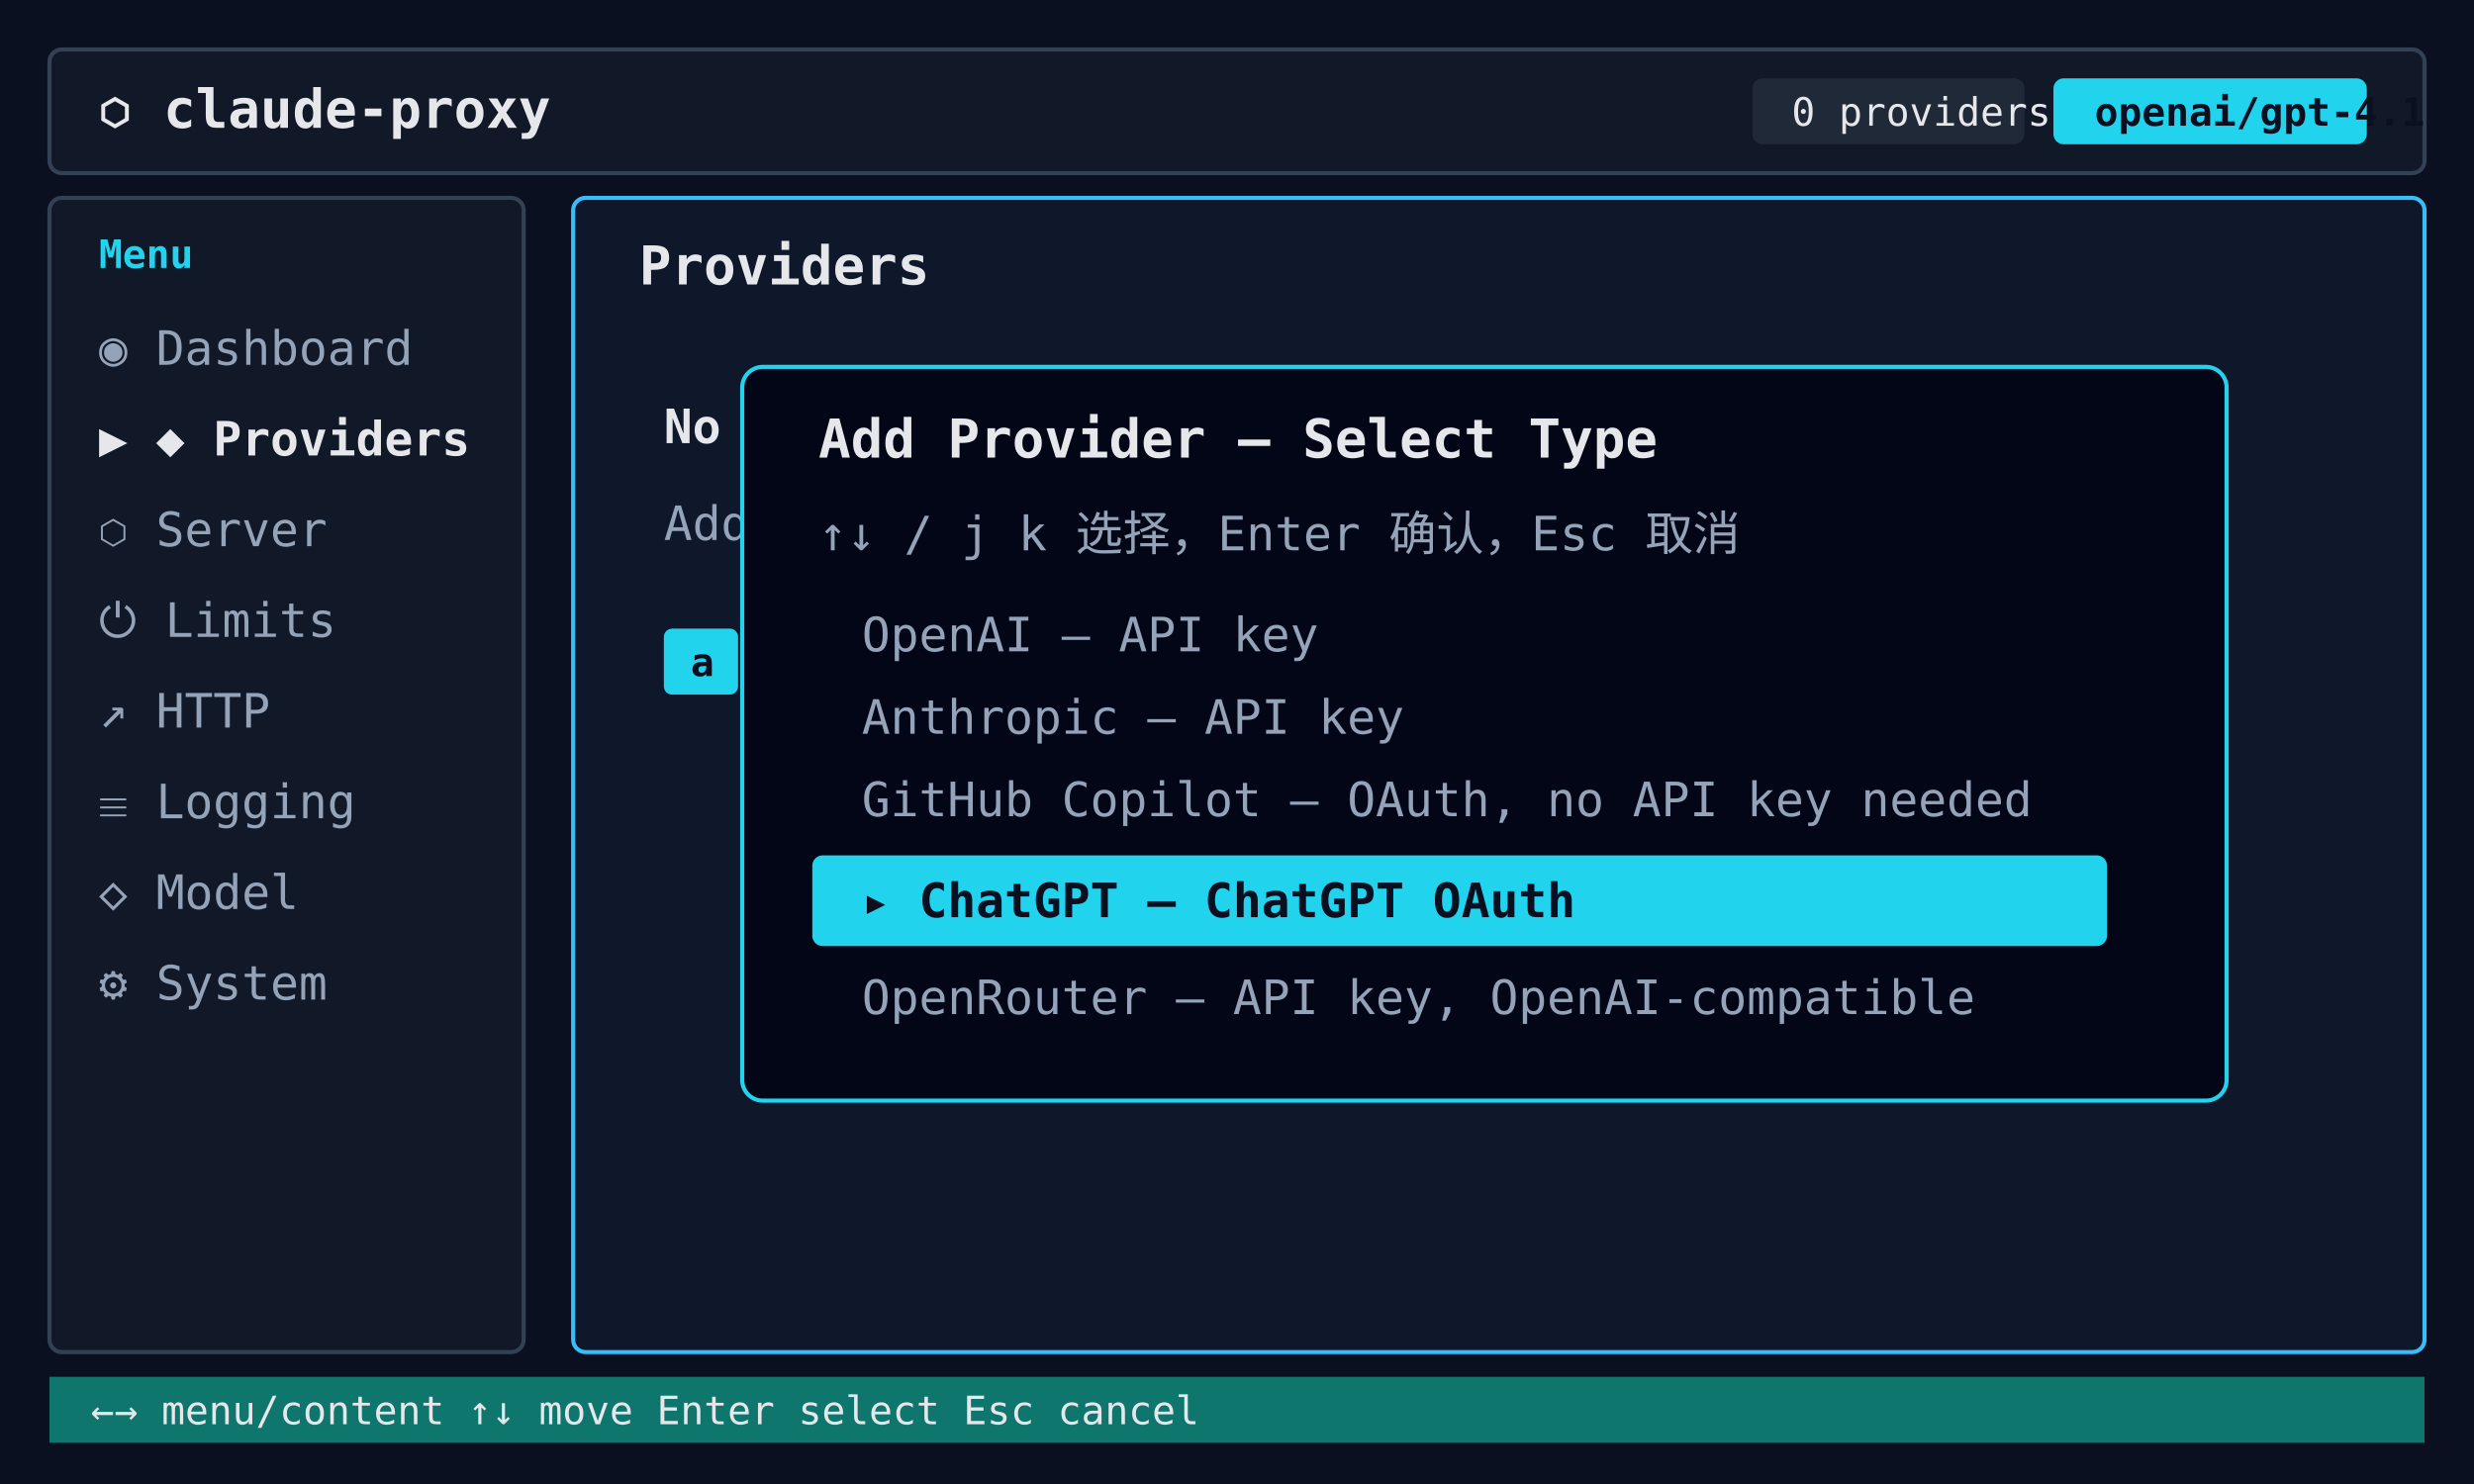
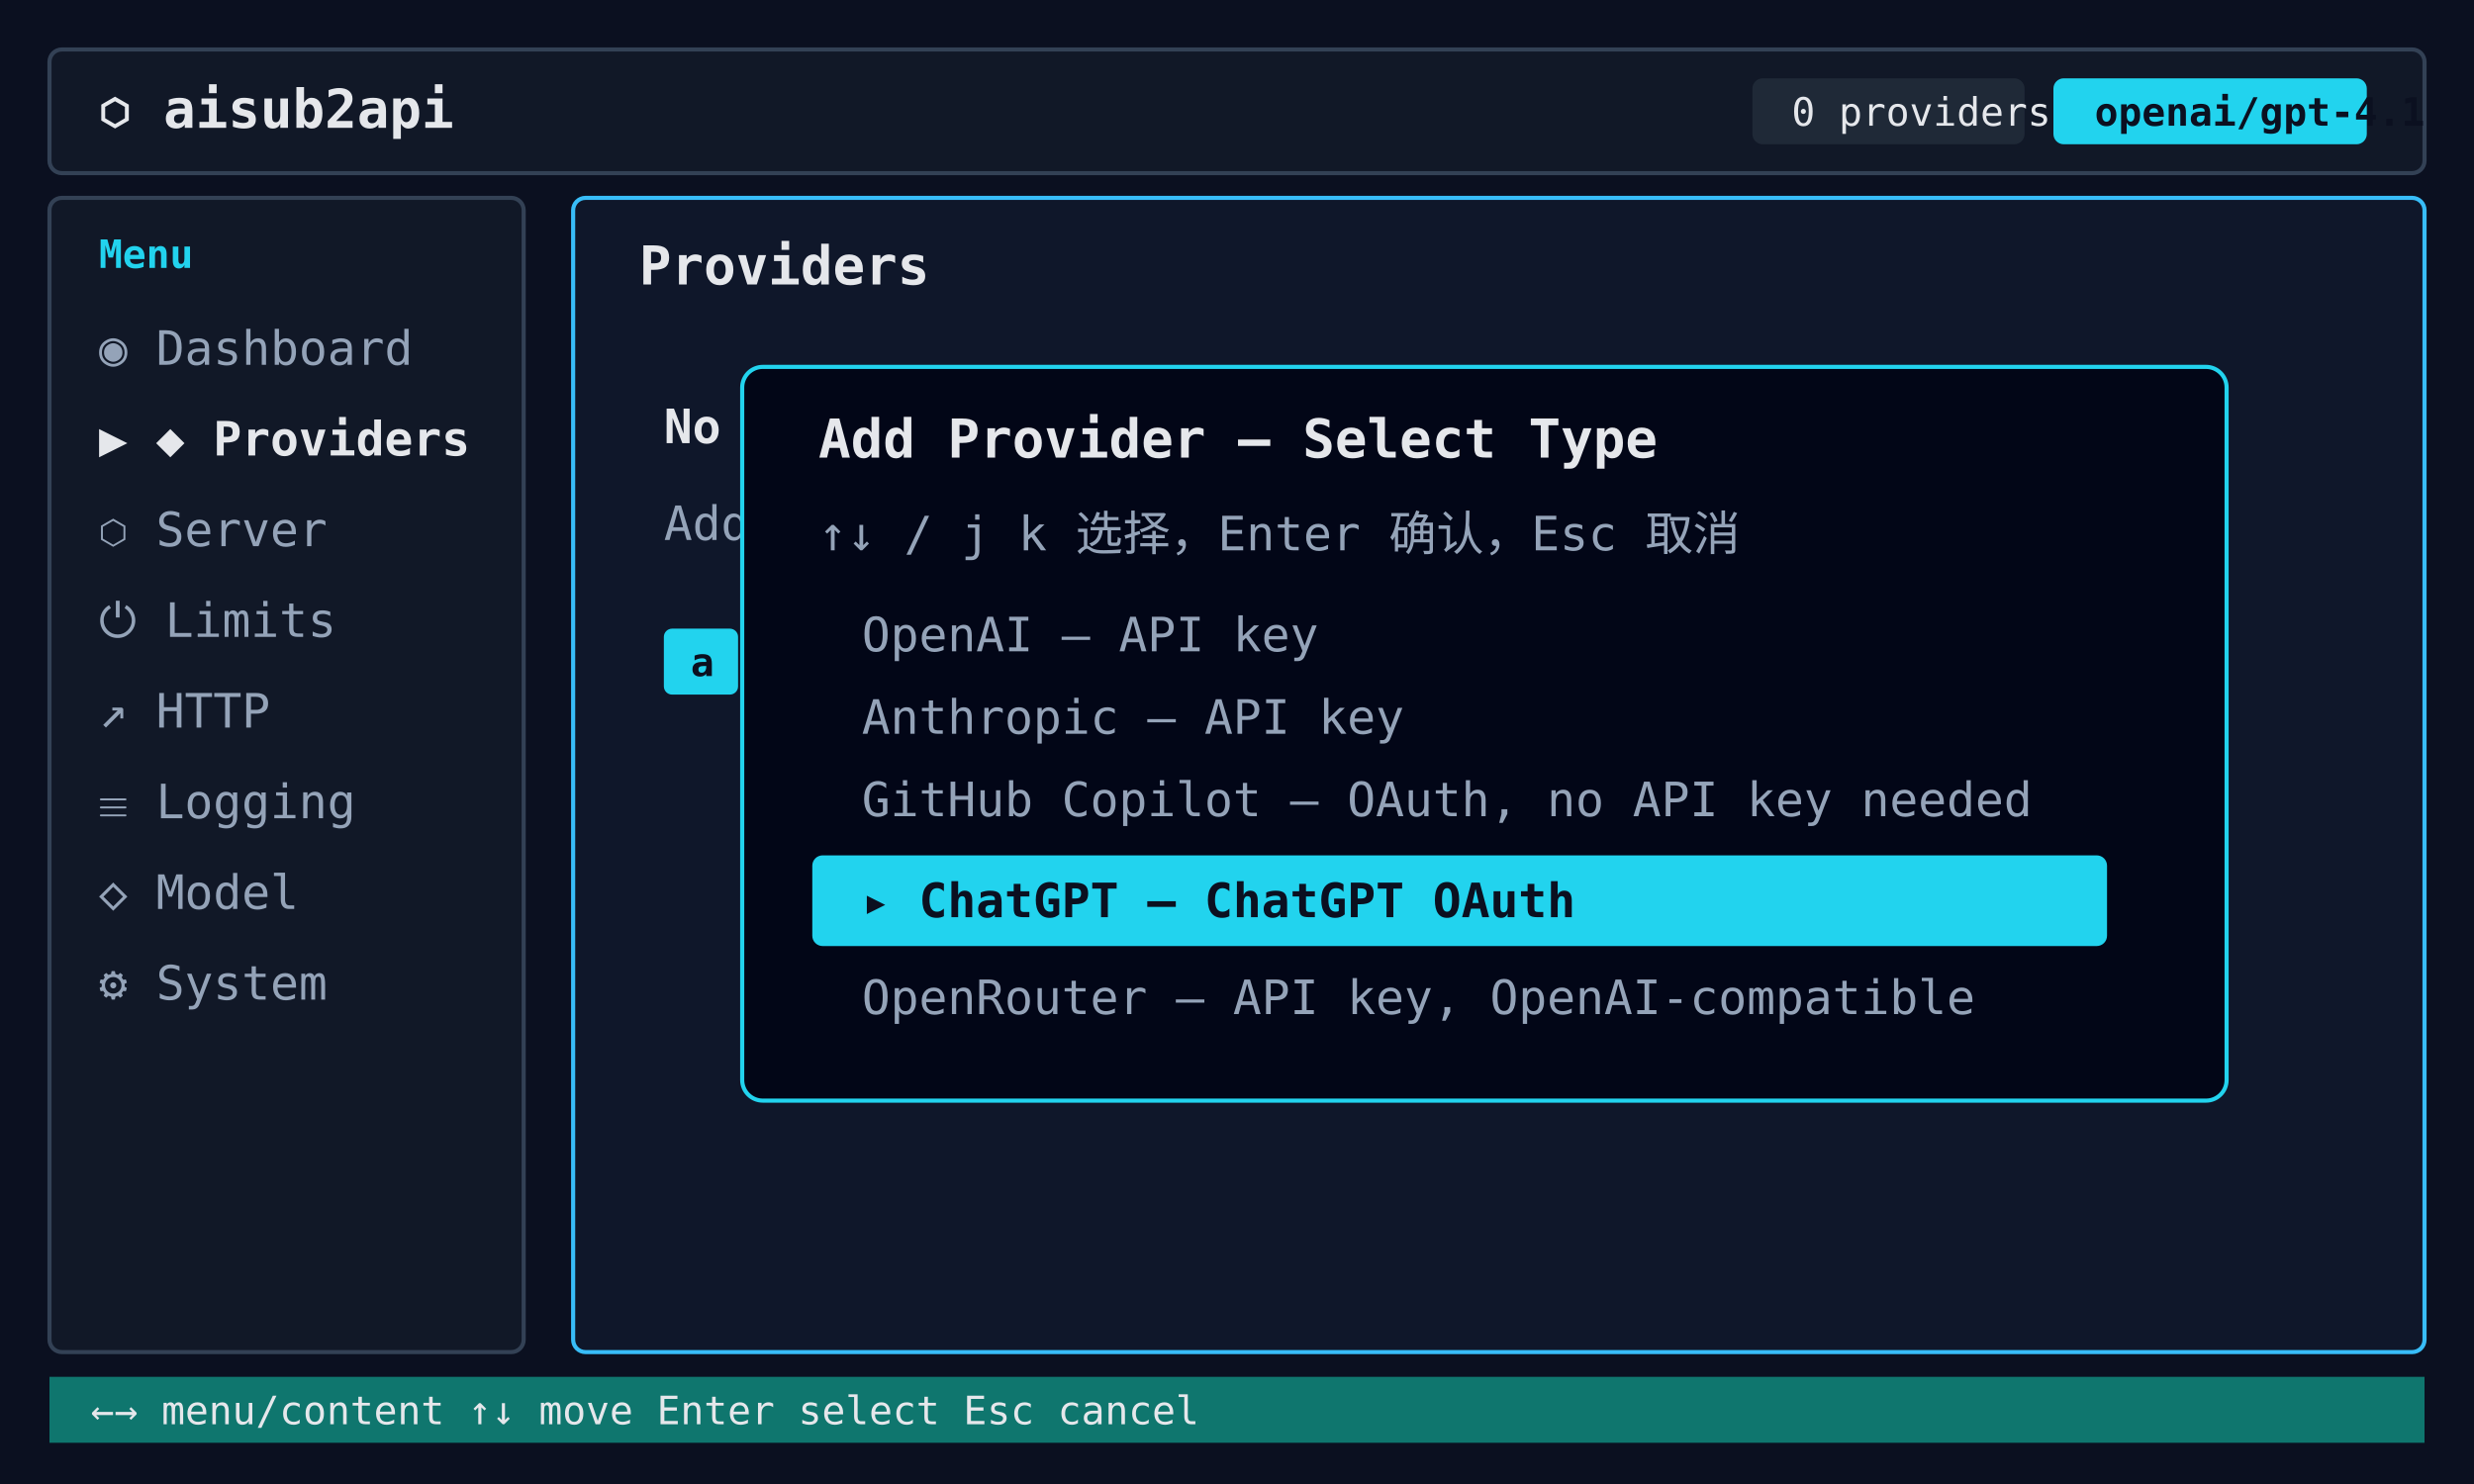
<svg xmlns="http://www.w3.org/2000/svg" width="1200" height="720" viewBox="0 0 1200 720" role="img" aria-labelledby="title desc">
  <defs>
    <style>
      .bg{fill:#0b1020}.panel{fill:#111827;stroke:#334155;stroke-width:2}.panel2{fill:#0f172a;stroke:#38bdf8;stroke-width:2}.muted{fill:#94a3b8}.text{fill:#e5e7eb}.accent{fill:#22d3ee}.accent2{fill:#a7f3d0}.warn{fill:#fbbf24}.key{fill:#0b1020}.keybg{fill:#22d3ee}.overlay{fill:#020617;stroke:#22d3ee;stroke-width:2}.mono{font-family:"JetBrains Mono","Cascadia Mono","SFMono-Regular",Consolas,monospace;font-size:23px}.small{font-size:19px}.title{font-size:26px;font-weight:700}.bold{font-weight:700}
    </style>
  </defs>
  <rect class="bg" x="0" y="0" width="1200" height="720" rx="0" />
  <rect class="panel" x="24" y="24" width="1152" height="60" rx="6" />
-   <text class="mono title text" x="48" y="62">⬡ claude-proxy</text>
+   <text class="mono title text" x="48" y="62">⬡ aisub2api</text>
  <rect x="850" y="38" width="132" height="32" rx="5" fill="#1f2937" />
  <text class="mono small text" x="869" y="61">0 providers</text>
  <rect x="996" y="38" width="152" height="32" rx="5" fill="#22d3ee" />
  <text class="mono small key bold" x="1016" y="61">openai/gpt-4.1</text>
  <rect class="panel" x="24" y="96" width="230" height="560" rx="6" />
  <text class="mono small accent bold" x="48" y="130">Menu</text>
  <text class="mono muted" x="48" y="177">◉ Dashboard</text>
  <text class="mono text bold" x="48" y="221">▶ ◆ Providers</text>
  <text class="mono muted" x="48" y="265">⬡ Server</text>
  <text class="mono muted" x="48" y="309">⏻ Limits</text>
  <text class="mono muted" x="48" y="353">↗ HTTP</text>
  <text class="mono muted" x="48" y="397">☰ Logging</text>
  <text class="mono muted" x="48" y="441">◇ Model</text>
  <text class="mono muted" x="48" y="485">⚙ System</text>
  <rect class="panel2" x="278" y="96" width="898" height="560" rx="6" />
  <text class="mono title text" x="310" y="138">Providers</text>
  <text class="mono text bold" x="322" y="215">No providers configured</text>
  <text class="mono muted" x="322" y="262">Add a provider to get started.</text>
  <rect class="keybg" x="322" y="305" width="36" height="32" rx="4" />
  <text class="mono small key bold" x="335" y="328">a</text>
  <text class="mono text" x="374" y="328">Add provider</text>
  <rect class="overlay" x="360" y="178" width="720" height="356" rx="10" />
  <text class="mono title text" x="397" y="222">Add Provider — Select Type</text>
  <text class="mono muted" x="397" y="267">↑↓ / j k 选择，Enter 确认，Esc 取消</text>
  <text class="mono muted" x="418" y="316">OpenAI — API key</text>
  <text class="mono muted" x="418" y="356">Anthropic — API key</text>
  <text class="mono muted" x="418" y="396">GitHub Copilot — OAuth, no API key needed</text>
  <rect x="394" y="415" width="628" height="44" rx="5" fill="#22d3ee" />
  <text class="mono key bold" x="418" y="445">▸ ChatGPT — ChatGPT OAuth</text>
  <text class="mono muted" x="418" y="492">OpenRouter — API key, OpenAI-compatible</text>
  <rect x="24" y="668" width="1152" height="32" fill="#0f766e" />
  <text class="mono small text" x="44" y="691"> ←→ menu/content  ↑↓ move   Enter select  Esc cancel</text>
</svg>
